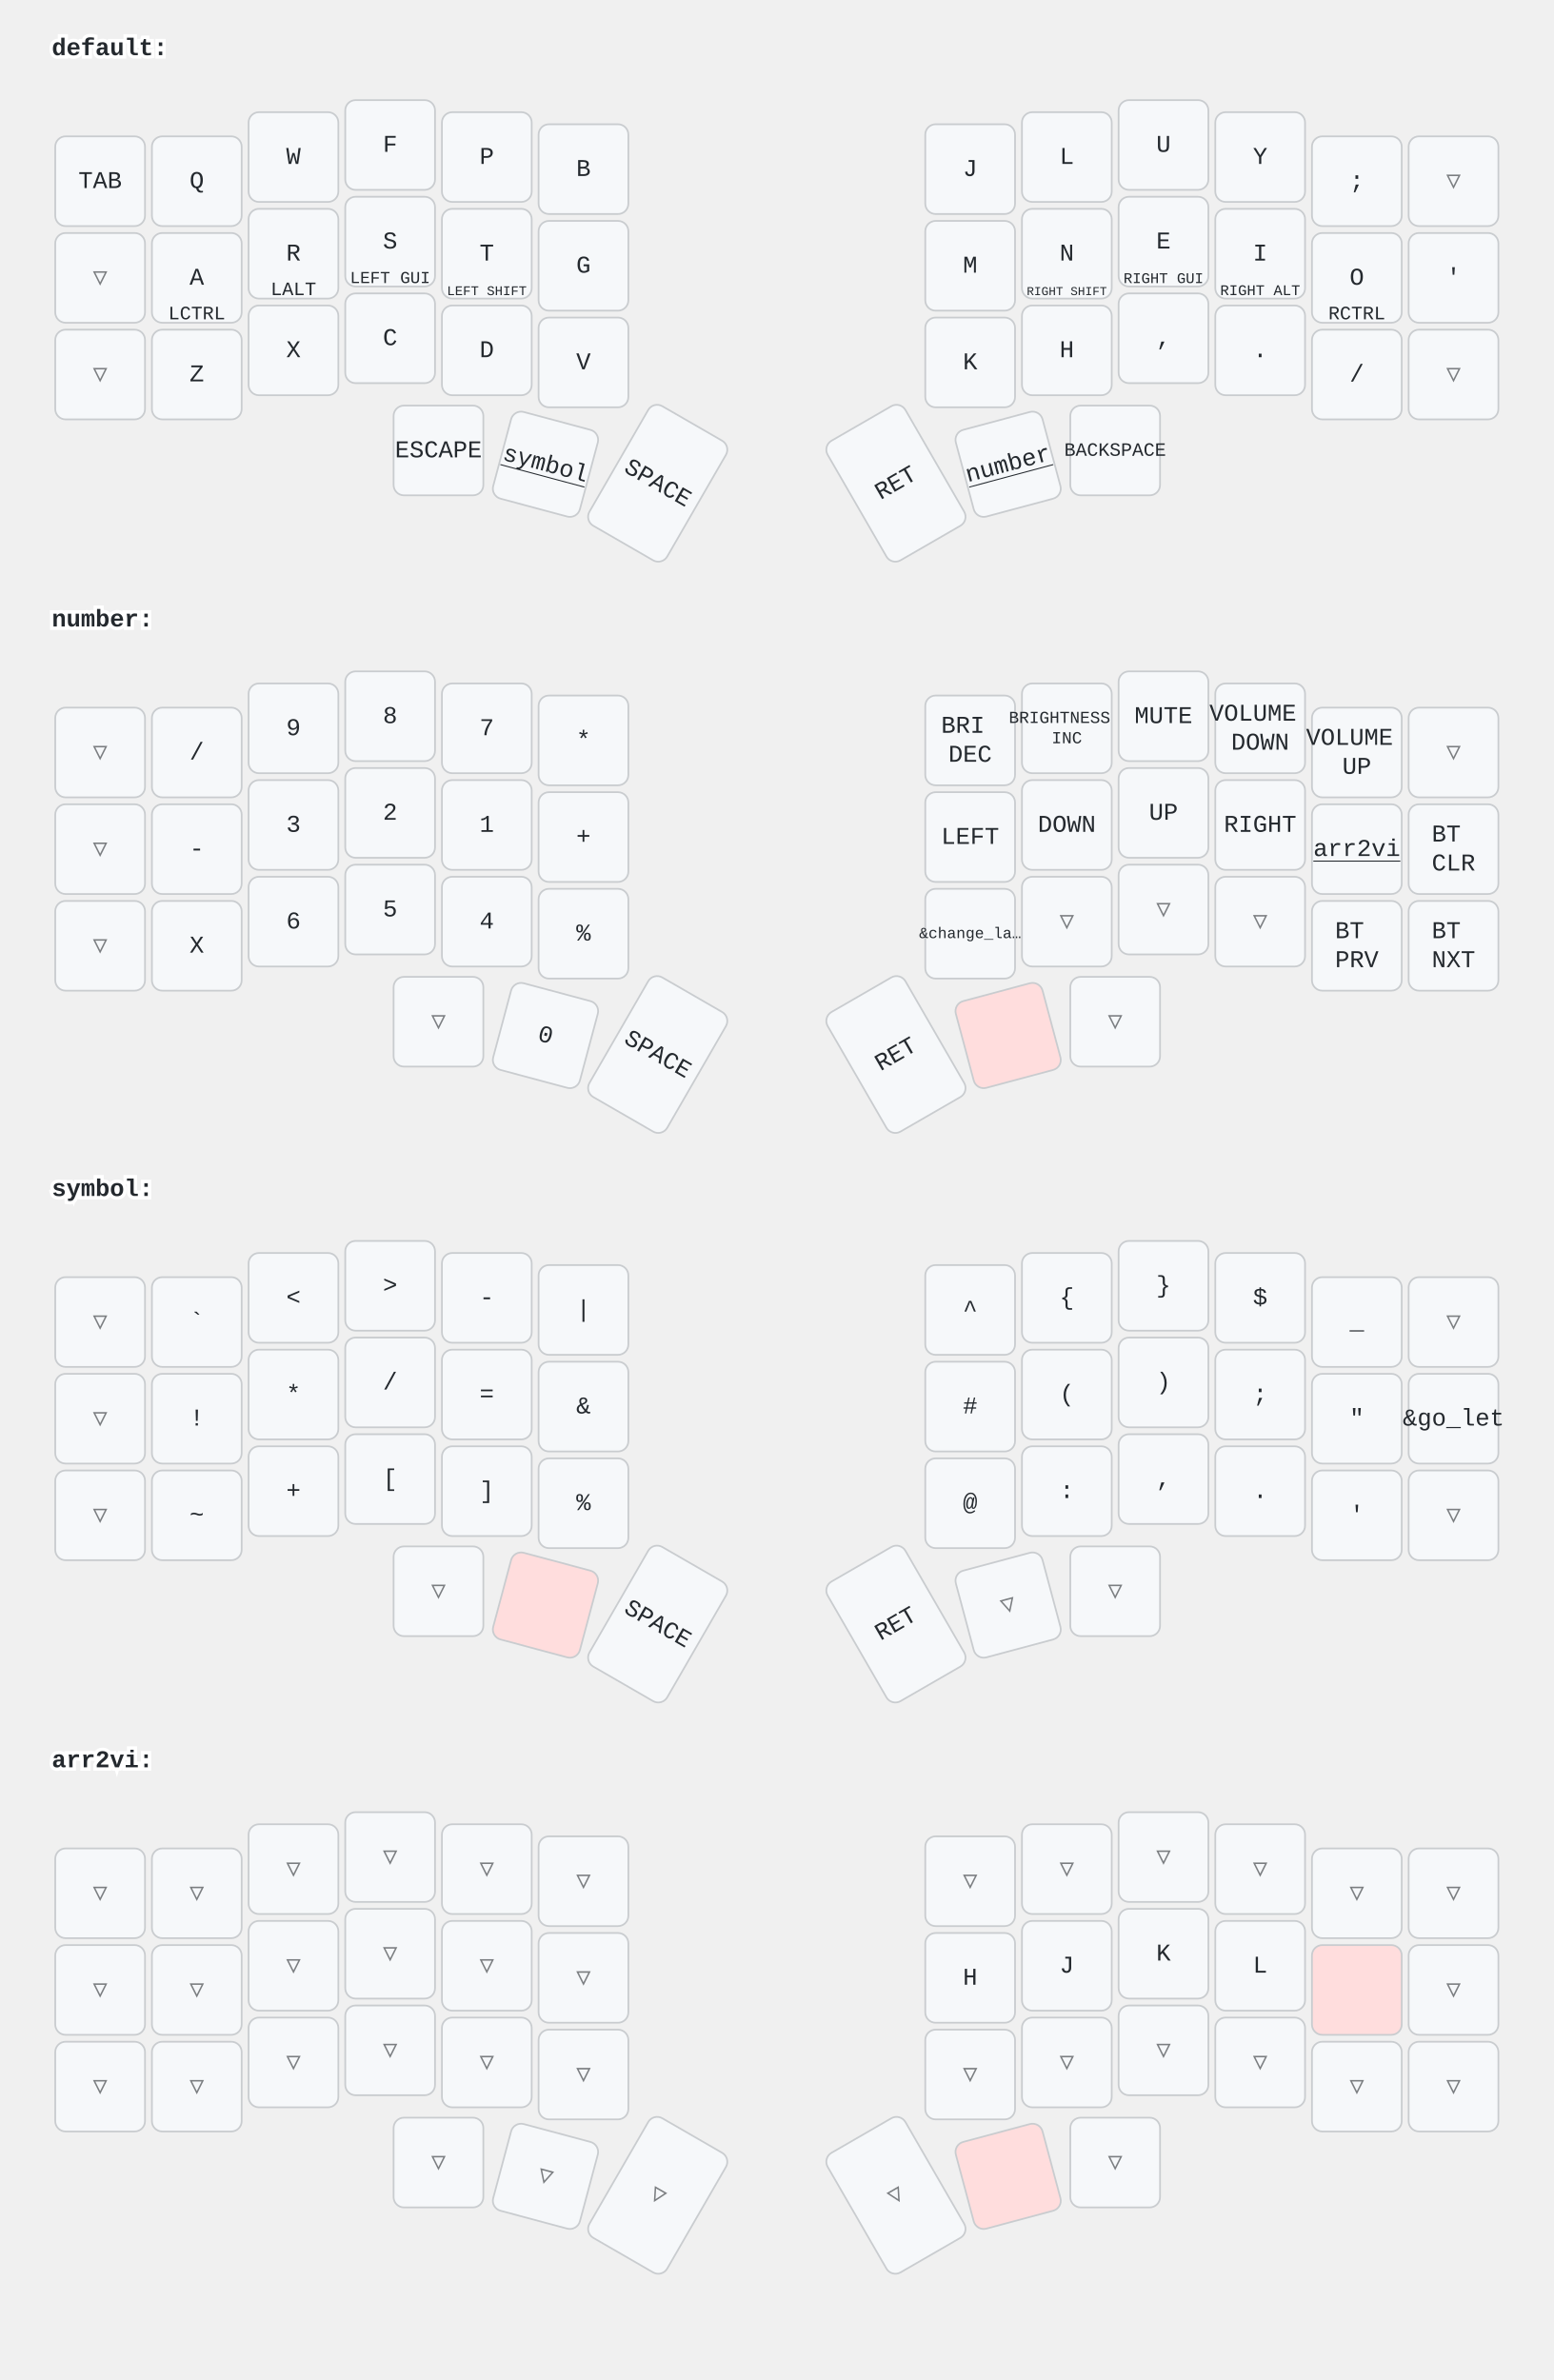
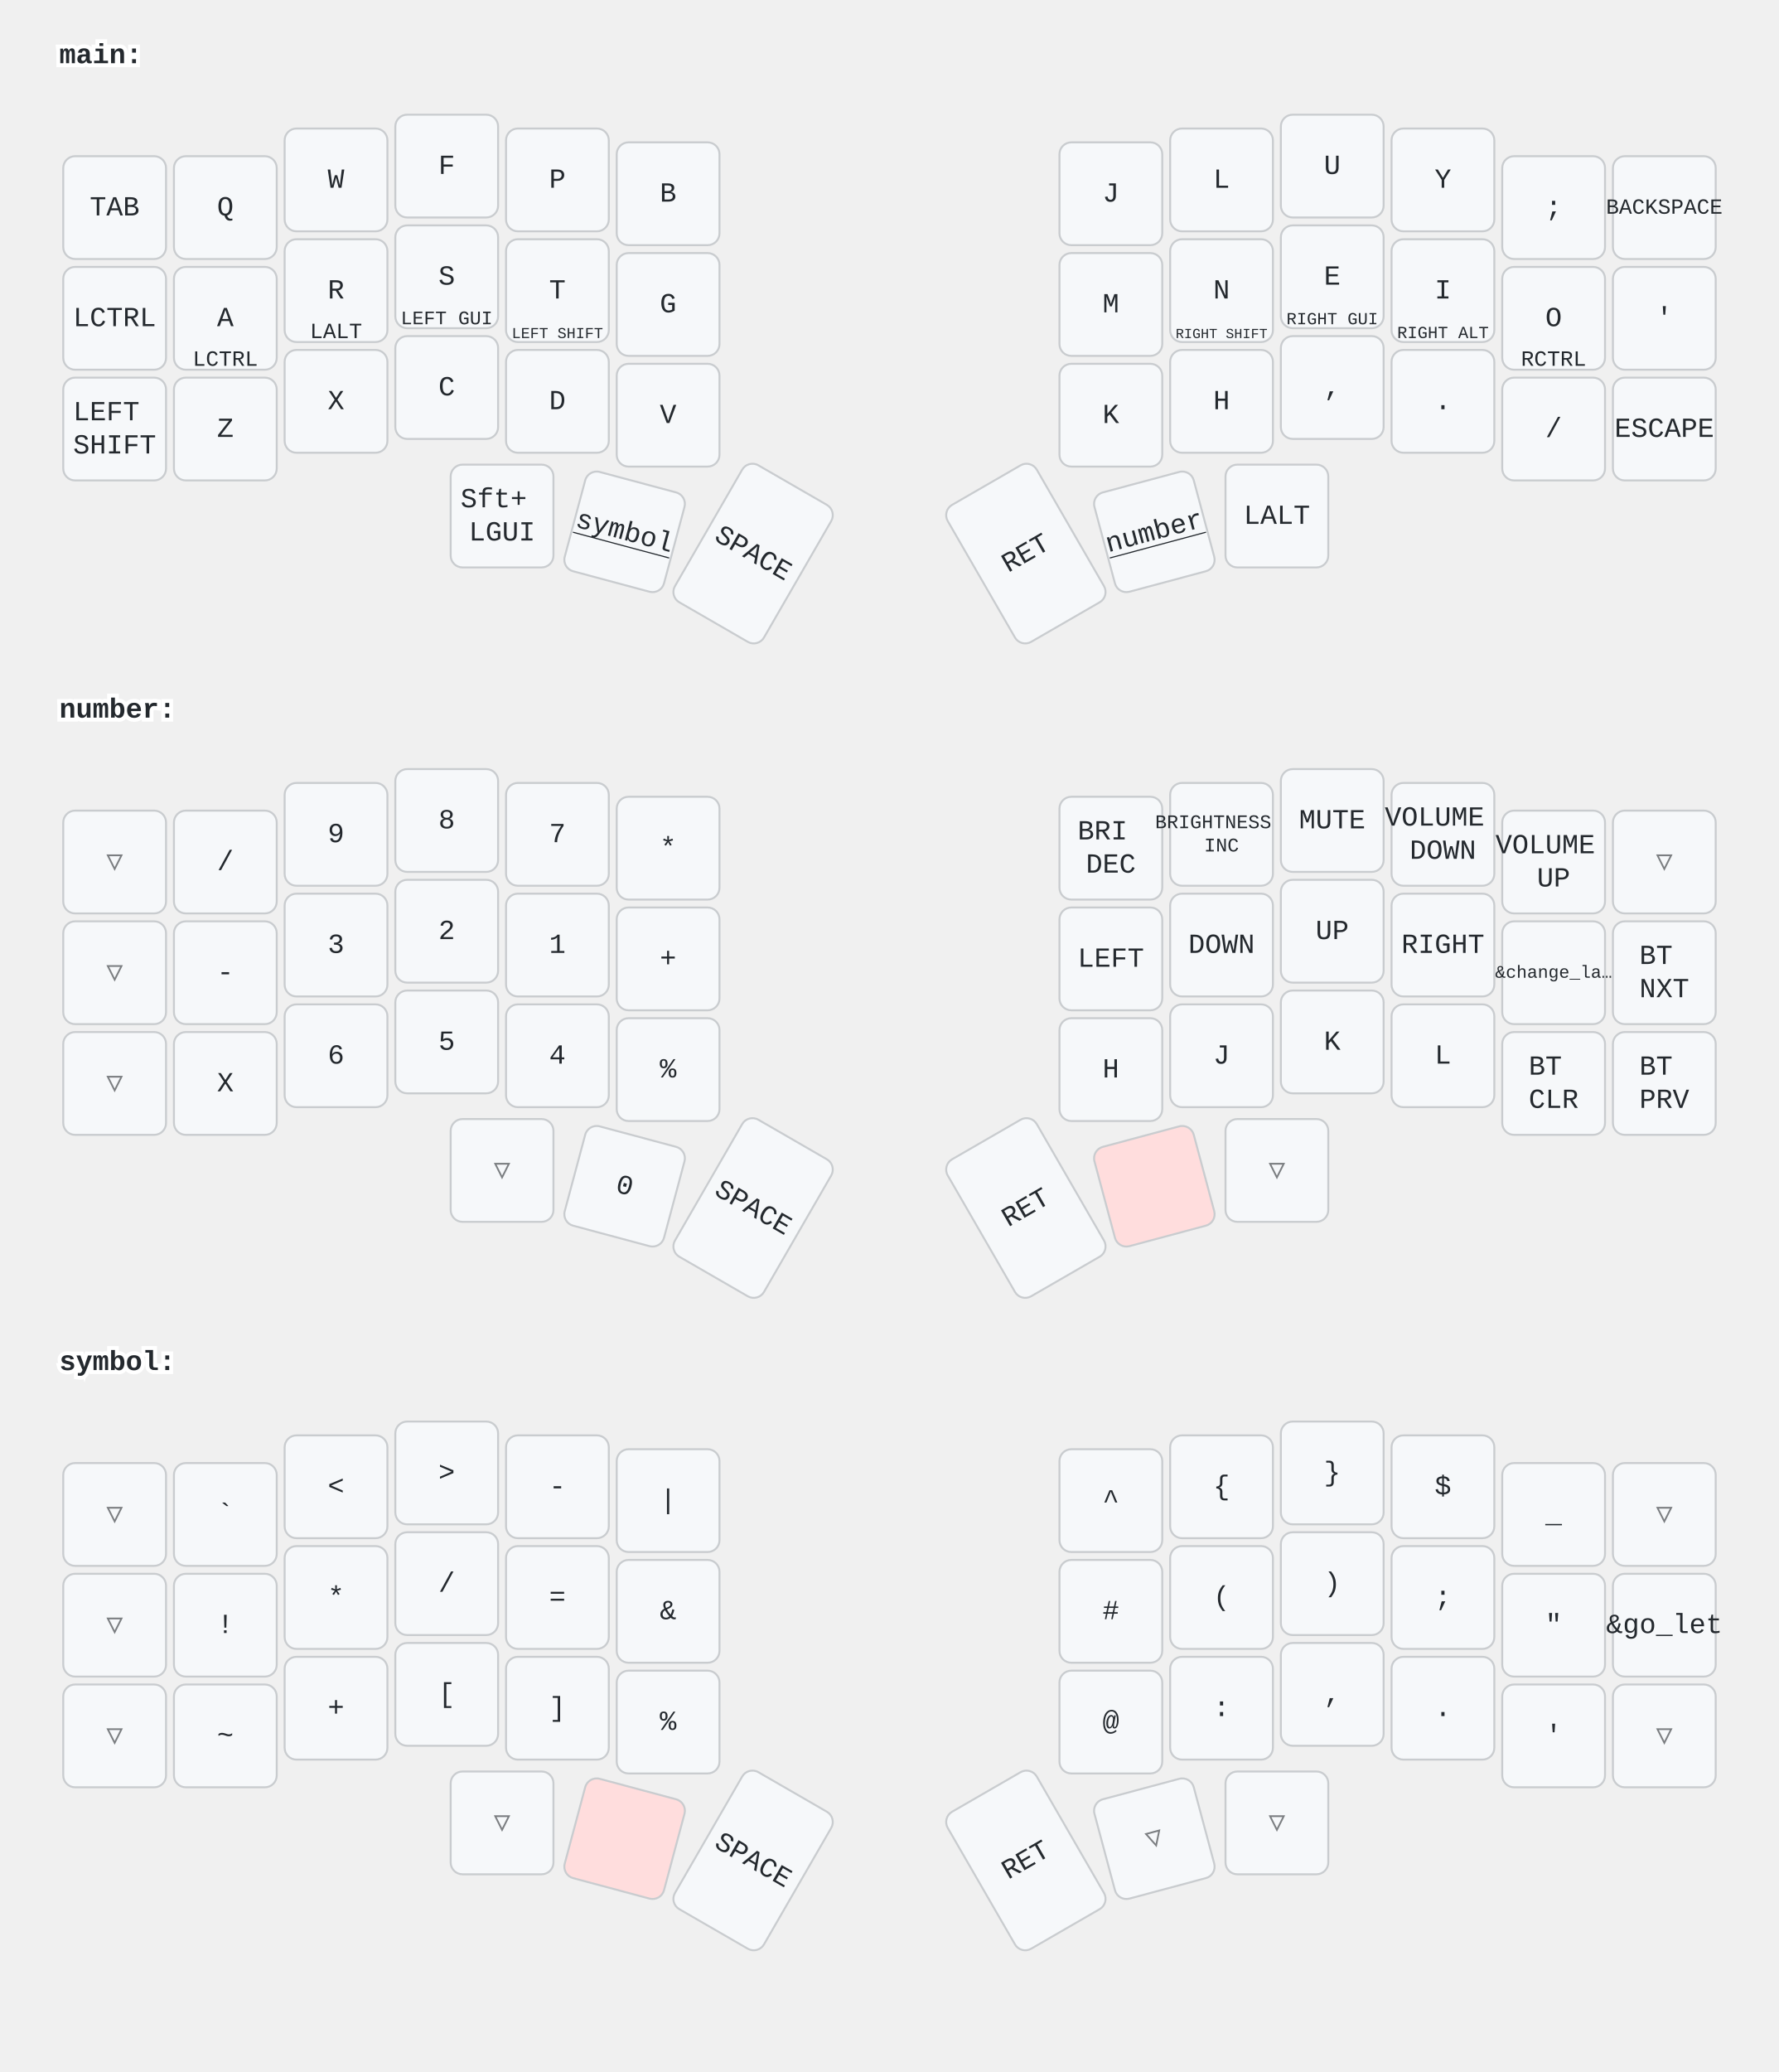
- <svg xmlns="http://www.w3.org/2000/svg" width="900" height="1379" viewBox="0 0 900 1379" class="keymap">
+ <svg xmlns="http://www.w3.org/2000/svg" width="900" height="1048" viewBox="0 0 900 1048" class="keymap">
  <style>/* inherit to force styles through use tags */
svg path {
    fill: inherit;
}

/* font and background color specifications */
svg.keymap {
    font-family: SFMono-Regular,Consolas,Liberation Mono,Menlo,monospace;
    font-size: 14px;
    font-kerning: normal;
    text-rendering: optimizeLegibility;
    fill: #24292e;
}

/* default key styling */
rect.key {
    fill: #f6f8fa;
}

rect.key, rect.combo {
    stroke: #c9cccf;
    stroke-width: 1;
}

/* default key side styling, only used is draw_key_sides is set */
rect.side {
    filter: brightness(90%);
}

/* color accent for combo boxes */
rect.combo, rect.combo-separate {
    fill: #cdf;
}

/* color accent for held keys */
rect.held, rect.combo.held {
    fill: #fdd;
}

/* color accent for ghost (optional) keys */
rect.ghost, rect.combo.ghost {
    stroke-dasharray: 4, 4;
    stroke-width: 2;
}

text {
    text-anchor: middle;
    dominant-baseline: middle;
}

/* styling for layer labels */
text.label {
    font-weight: bold;
    text-anchor: start;
    stroke: white;
    stroke-width: 4;
    paint-order: stroke;
}

/* styling for optional footer */
text.footer {
    text-anchor: end;
    dominant-baseline: auto;
    stroke: white;
    stroke-width: 4;
    paint-order: stroke;
}

/* styling for combo tap, and key non-tap label text */
text.combo, text.hold, text.shifted, text.left, text.right {
    font-size: 11px;
}

text.hold {
    text-anchor: middle;
    dominant-baseline: auto;
}

text.shifted {
    text-anchor: middle;
    dominant-baseline: hanging;
}

text.left {
    text-anchor: start;
}

text.right {
    text-anchor: end;
}

text.layer-activator {
    text-decoration: underline;
}

/* styling for hold/shifted label text in combo box */
text.combo.hold, text.combo.shifted, text.combo.left, text.combo.right {
    font-size: 8px;
}

/* lighter symbol for transparent keys */
text.trans {
    fill: #7b7e81;
}

/* styling for combo dendrons */
path.combo {
    stroke-width: 1;
    stroke: gray;
    fill: none;
}

/* Start Tabler Icons Cleanup */
/* cannot use height/width with glyphs */
.icon-tabler &gt; path {
    fill: inherit;
    stroke: inherit;
    stroke-width: 2;
}
/* hide tabler's default box */
.icon-tabler &gt; path[stroke="none"][fill="none"] {
    visibility: hidden;
}
/* End Tabler Icons Cleanup */
</style>
-   <g transform="translate(30, 0)" class="layer-default">
-     <text x="0" y="28" class="label" id="default">default:</text>
+   <g transform="translate(30, 0)" class="layer-main">
+     <text x="0" y="28" class="label" id="main">main:</text>
    <g transform="translate(0, 56)">
      <g transform="translate(28, 49)" class="key keypos-0">
        <rect rx="6" ry="6" x="-26" y="-26" width="52" height="52" class="key" />
        <text x="0" y="0" class="key tap">TAB</text>
      </g>
      <g transform="translate(84, 49)" class="key keypos-1">
        <rect rx="6" ry="6" x="-26" y="-26" width="52" height="52" class="key" />
        <text x="0" y="0" class="key tap">Q</text>
      </g>
      <g transform="translate(140, 35)" class="key keypos-2">
        <rect rx="6" ry="6" x="-26" y="-26" width="52" height="52" class="key" />
        <text x="0" y="0" class="key tap">W</text>
      </g>
      <g transform="translate(196, 28)" class="key keypos-3">
        <rect rx="6" ry="6" x="-26" y="-26" width="52" height="52" class="key" />
        <text x="0" y="0" class="key tap">F</text>
      </g>
      <g transform="translate(252, 35)" class="key keypos-4">
        <rect rx="6" ry="6" x="-26" y="-26" width="52" height="52" class="key" />
        <text x="0" y="0" class="key tap">P</text>
      </g>
      <g transform="translate(308, 42)" class="key keypos-5">
        <rect rx="6" ry="6" x="-26" y="-26" width="52" height="52" class="key" />
        <text x="0" y="0" class="key tap">B</text>
      </g>
      <g transform="translate(532, 42)" class="key keypos-6">
        <rect rx="6" ry="6" x="-26" y="-26" width="52" height="52" class="key" />
        <text x="0" y="0" class="key tap">J</text>
      </g>
      <g transform="translate(588, 35)" class="key keypos-7">
        <rect rx="6" ry="6" x="-26" y="-26" width="52" height="52" class="key" />
        <text x="0" y="0" class="key tap">L</text>
      </g>
      <g transform="translate(644, 28)" class="key keypos-8">
        <rect rx="6" ry="6" x="-26" y="-26" width="52" height="52" class="key" />
        <text x="0" y="0" class="key tap">U</text>
      </g>
      <g transform="translate(700, 35)" class="key keypos-9">
        <rect rx="6" ry="6" x="-26" y="-26" width="52" height="52" class="key" />
        <text x="0" y="0" class="key tap">Y</text>
      </g>
      <g transform="translate(756, 49)" class="key keypos-10">
        <rect rx="6" ry="6" x="-26" y="-26" width="52" height="52" class="key" />
        <text x="0" y="0" class="key tap">;</text>
      </g>
-       <g transform="translate(812, 49)" class="key trans keypos-11">
-         <rect rx="6" ry="6" x="-26" y="-26" width="52" height="52" class="key trans" />
-         <text x="0" y="0" class="key trans tap">▽</text>
-       </g>
-       <g transform="translate(28, 105)" class="key trans keypos-12">
-         <rect rx="6" ry="6" x="-26" y="-26" width="52" height="52" class="key trans" />
-         <text x="0" y="0" class="key trans tap">▽</text>
+       <g transform="translate(812, 49)" class="key keypos-11">
+         <rect rx="6" ry="6" x="-26" y="-26" width="52" height="52" class="key" />
+         <text x="0" y="0" class="key tap">
+           <tspan style="font-size: 78%">BACKSPACE</tspan>
+         </text>
+       </g>
+       <g transform="translate(28, 105)" class="key keypos-12">
+         <rect rx="6" ry="6" x="-26" y="-26" width="52" height="52" class="key" />
+         <text x="0" y="0" class="key tap">LCTRL</text>
      </g>
      <g transform="translate(84, 105)" class="key keypos-13">
        <rect rx="6" ry="6" x="-26" y="-26" width="52" height="52" class="key" />
        <text x="0" y="0" class="key tap">A</text>
        <text x="0" y="24" class="key hold">LCTRL</text>
      </g>
      <g transform="translate(140, 91)" class="key keypos-14">
        <rect rx="6" ry="6" x="-26" y="-26" width="52" height="52" class="key" />
        <text x="0" y="0" class="key tap">R</text>
        <text x="0" y="24" class="key hold">LALT</text>
      </g>
      <g transform="translate(196, 84)" class="key keypos-15">
        <rect rx="6" ry="6" x="-26" y="-26" width="52" height="52" class="key" />
        <text x="0" y="0" class="key tap">S</text>
        <text x="0" y="24" class="key hold">
          <tspan style="font-size: 88%">LEFT GUI</tspan>
        </text>
      </g>
      <g transform="translate(252, 91)" class="key keypos-16">
        <rect rx="6" ry="6" x="-26" y="-26" width="52" height="52" class="key" />
        <text x="0" y="0" class="key tap">T</text>
        <text x="0" y="24" class="key hold">
          <tspan style="font-size: 70%">LEFT SHIFT</tspan>
        </text>
      </g>
      <g transform="translate(308, 98)" class="key keypos-17">
        <rect rx="6" ry="6" x="-26" y="-26" width="52" height="52" class="key" />
        <text x="0" y="0" class="key tap">G</text>
      </g>
      <g transform="translate(532, 98)" class="key keypos-18">
        <rect rx="6" ry="6" x="-26" y="-26" width="52" height="52" class="key" />
        <text x="0" y="0" class="key tap">M</text>
      </g>
      <g transform="translate(588, 91)" class="key keypos-19">
        <rect rx="6" ry="6" x="-26" y="-26" width="52" height="52" class="key" />
        <text x="0" y="0" class="key tap">N</text>
        <text x="0" y="24" class="key hold">
          <tspan style="font-size: 64%">RIGHT SHIFT</tspan>
        </text>
      </g>
      <g transform="translate(644, 84)" class="key keypos-20">
        <rect rx="6" ry="6" x="-26" y="-26" width="52" height="52" class="key" />
        <text x="0" y="0" class="key tap">E</text>
        <text x="0" y="24" class="key hold">
          <tspan style="font-size: 78%">RIGHT GUI</tspan>
        </text>
      </g>
      <g transform="translate(700, 91)" class="key keypos-21">
        <rect rx="6" ry="6" x="-26" y="-26" width="52" height="52" class="key" />
        <text x="0" y="0" class="key tap">I</text>
        <text x="0" y="24" class="key hold">
          <tspan style="font-size: 78%">RIGHT ALT</tspan>
        </text>
      </g>
      <g transform="translate(756, 105)" class="key keypos-22">
        <rect rx="6" ry="6" x="-26" y="-26" width="52" height="52" class="key" />
        <text x="0" y="0" class="key tap">O</text>
        <text x="0" y="24" class="key hold">RCTRL</text>
      </g>
      <g transform="translate(812, 105)" class="key keypos-23">
        <rect rx="6" ry="6" x="-26" y="-26" width="52" height="52" class="key" />
        <text x="0" y="0" class="key tap">'</text>
      </g>
-       <g transform="translate(28, 161)" class="key trans keypos-24">
-         <rect rx="6" ry="6" x="-26" y="-26" width="52" height="52" class="key trans" />
-         <text x="0" y="0" class="key trans tap">▽</text>
+       <g transform="translate(28, 161)" class="key keypos-24">
+         <rect rx="6" ry="6" x="-26" y="-26" width="52" height="52" class="key" />
+         <text x="0" y="0" class="key tap">
+           <tspan x="0" dy="-0.6em">LEFT</tspan>
+           <tspan x="0" dy="1.2em">SHIFT</tspan>
+         </text>
      </g>
      <g transform="translate(84, 161)" class="key keypos-25">
        <rect rx="6" ry="6" x="-26" y="-26" width="52" height="52" class="key" />
        <text x="0" y="0" class="key tap">Z</text>
      </g>
      <g transform="translate(140, 147)" class="key keypos-26">
        <rect rx="6" ry="6" x="-26" y="-26" width="52" height="52" class="key" />
        <text x="0" y="0" class="key tap">X</text>
      </g>
      <g transform="translate(196, 140)" class="key keypos-27">
        <rect rx="6" ry="6" x="-26" y="-26" width="52" height="52" class="key" />
        <text x="0" y="0" class="key tap">C</text>
      </g>
      <g transform="translate(252, 147)" class="key keypos-28">
        <rect rx="6" ry="6" x="-26" y="-26" width="52" height="52" class="key" />
        <text x="0" y="0" class="key tap">D</text>
      </g>
      <g transform="translate(308, 154)" class="key keypos-29">
        <rect rx="6" ry="6" x="-26" y="-26" width="52" height="52" class="key" />
        <text x="0" y="0" class="key tap">V</text>
      </g>
      <g transform="translate(532, 154)" class="key keypos-30">
        <rect rx="6" ry="6" x="-26" y="-26" width="52" height="52" class="key" />
        <text x="0" y="0" class="key tap">K</text>
      </g>
      <g transform="translate(588, 147)" class="key keypos-31">
        <rect rx="6" ry="6" x="-26" y="-26" width="52" height="52" class="key" />
        <text x="0" y="0" class="key tap">H</text>
      </g>
      <g transform="translate(644, 140)" class="key keypos-32">
        <rect rx="6" ry="6" x="-26" y="-26" width="52" height="52" class="key" />
        <text x="0" y="0" class="key tap">,</text>
      </g>
      <g transform="translate(700, 147)" class="key keypos-33">
        <rect rx="6" ry="6" x="-26" y="-26" width="52" height="52" class="key" />
        <text x="0" y="0" class="key tap">.</text>
      </g>
      <g transform="translate(756, 161)" class="key keypos-34">
        <rect rx="6" ry="6" x="-26" y="-26" width="52" height="52" class="key" />
        <text x="0" y="0" class="key tap">/</text>
      </g>
-       <g transform="translate(812, 161)" class="key trans keypos-35">
-         <rect rx="6" ry="6" x="-26" y="-26" width="52" height="52" class="key trans" />
-         <text x="0" y="0" class="key trans tap">▽</text>
+       <g transform="translate(812, 161)" class="key keypos-35">
+         <rect rx="6" ry="6" x="-26" y="-26" width="52" height="52" class="key" />
+         <text x="0" y="0" class="key tap">ESCAPE</text>
      </g>
      <g transform="translate(224, 205)" class="key keypos-36">
        <rect rx="6" ry="6" x="-26" y="-26" width="52" height="52" class="key" />
-         <text x="0" y="0" class="key tap">ESCAPE</text>
+         <text x="0" y="0" class="key tap">
+           <tspan x="0" dy="-0.6em">Sft+</tspan>
+           <tspan x="0" dy="1.2em">LGUI</tspan>
+         </text>
      </g>
      <g transform="translate(286, 213) rotate(15.0)" class="key keypos-37">
        <rect rx="6" ry="6" x="-26" y="-26" width="52" height="52" class="key" />
        <a href="#symbol">
          <text x="0" y="0" class="key tap layer-activator">symbol</text>
        </a>
      </g>
      <g transform="translate(351, 224) rotate(30.0)" class="key keypos-38">
        <rect rx="6" ry="6" x="-26" y="-40" width="52" height="80" class="key" />
        <text x="0" y="0" class="key tap">SPACE</text>
      </g>
      <g transform="translate(489, 224) rotate(-30.0)" class="key keypos-39">
        <rect rx="6" ry="6" x="-26" y="-40" width="52" height="80" class="key" />
        <text x="0" y="0" class="key tap">RET</text>
      </g>
      <g transform="translate(554, 213) rotate(-15.0)" class="key keypos-40">
        <rect rx="6" ry="6" x="-26" y="-26" width="52" height="52" class="key" />
        <a href="#number">
          <text x="0" y="0" class="key tap layer-activator">number</text>
        </a>
      </g>
      <g transform="translate(616, 205)" class="key keypos-41">
        <rect rx="6" ry="6" x="-26" y="-26" width="52" height="52" class="key" />
-         <text x="0" y="0" class="key tap">
-           <tspan style="font-size: 78%">BACKSPACE</tspan>
-         </text>
+         <text x="0" y="0" class="key tap">LALT</text>
      </g>
    </g>
  </g>
  <g transform="translate(30, 331)" class="layer-number">
    <text x="0" y="28" class="label" id="number">number:</text>
    <g transform="translate(0, 56)">
      <g transform="translate(28, 49)" class="key trans keypos-0">
        <rect rx="6" ry="6" x="-26" y="-26" width="52" height="52" class="key trans" />
        <text x="0" y="0" class="key trans tap">▽</text>
      </g>
      <g transform="translate(84, 49)" class="key keypos-1">
        <rect rx="6" ry="6" x="-26" y="-26" width="52" height="52" class="key" />
        <text x="0" y="0" class="key tap">/</text>
      </g>
      <g transform="translate(140, 35)" class="key keypos-2">
        <rect rx="6" ry="6" x="-26" y="-26" width="52" height="52" class="key" />
        <text x="0" y="0" class="key tap">9</text>
      </g>
      <g transform="translate(196, 28)" class="key keypos-3">
        <rect rx="6" ry="6" x="-26" y="-26" width="52" height="52" class="key" />
        <text x="0" y="0" class="key tap">8</text>
      </g>
      <g transform="translate(252, 35)" class="key keypos-4">
        <rect rx="6" ry="6" x="-26" y="-26" width="52" height="52" class="key" />
        <text x="0" y="0" class="key tap">7</text>
      </g>
      <g transform="translate(308, 42)" class="key keypos-5">
        <rect rx="6" ry="6" x="-26" y="-26" width="52" height="52" class="key" />
        <text x="0" y="0" class="key tap">*</text>
      </g>
      <g transform="translate(532, 42)" class="key keypos-6">
        <rect rx="6" ry="6" x="-26" y="-26" width="52" height="52" class="key" />
        <text x="0" y="0" class="key tap">
          <tspan x="0" dy="-0.6em">BRI</tspan>
          <tspan x="0" dy="1.2em">DEC</tspan>
        </text>
      </g>
      <g transform="translate(588, 35)" class="key keypos-7">
        <rect rx="6" ry="6" x="-26" y="-26" width="52" height="52" class="key" />
        <text x="0" y="0" class="key tap">
          <tspan x="0" dy="-0.6em" style="font-size: 70%">BRIGHTNESS</tspan>
          <tspan x="0" dy="1.2em" style="font-size: 70%">INC</tspan>
        </text>
      </g>
      <g transform="translate(644, 28)" class="key keypos-8">
        <rect rx="6" ry="6" x="-26" y="-26" width="52" height="52" class="key" />
        <text x="0" y="0" class="key tap">MUTE</text>
      </g>
      <g transform="translate(700, 35)" class="key keypos-9">
        <rect rx="6" ry="6" x="-26" y="-26" width="52" height="52" class="key" />
        <text x="0" y="0" class="key tap">
          <tspan x="0" dy="-0.6em">VOLUME</tspan>
          <tspan x="0" dy="1.2em">DOWN</tspan>
        </text>
      </g>
      <g transform="translate(756, 49)" class="key keypos-10">
        <rect rx="6" ry="6" x="-26" y="-26" width="52" height="52" class="key" />
        <text x="0" y="0" class="key tap">
          <tspan x="0" dy="-0.6em">VOLUME</tspan>
          <tspan x="0" dy="1.2em">UP</tspan>
        </text>
      </g>
      <g transform="translate(812, 49)" class="key trans keypos-11">
        <rect rx="6" ry="6" x="-26" y="-26" width="52" height="52" class="key trans" />
        <text x="0" y="0" class="key trans tap">▽</text>
      </g>
      <g transform="translate(28, 105)" class="key trans keypos-12">
        <rect rx="6" ry="6" x="-26" y="-26" width="52" height="52" class="key trans" />
        <text x="0" y="0" class="key trans tap">▽</text>
      </g>
      <g transform="translate(84, 105)" class="key keypos-13">
        <rect rx="6" ry="6" x="-26" y="-26" width="52" height="52" class="key" />
        <text x="0" y="0" class="key tap">-</text>
      </g>
      <g transform="translate(140, 91)" class="key keypos-14">
        <rect rx="6" ry="6" x="-26" y="-26" width="52" height="52" class="key" />
        <text x="0" y="0" class="key tap">3</text>
      </g>
      <g transform="translate(196, 84)" class="key keypos-15">
        <rect rx="6" ry="6" x="-26" y="-26" width="52" height="52" class="key" />
        <text x="0" y="0" class="key tap">2</text>
      </g>
      <g transform="translate(252, 91)" class="key keypos-16">
        <rect rx="6" ry="6" x="-26" y="-26" width="52" height="52" class="key" />
        <text x="0" y="0" class="key tap">1</text>
      </g>
      <g transform="translate(308, 98)" class="key keypos-17">
        <rect rx="6" ry="6" x="-26" y="-26" width="52" height="52" class="key" />
        <text x="0" y="0" class="key tap">+</text>
      </g>
      <g transform="translate(532, 98)" class="key keypos-18">
        <rect rx="6" ry="6" x="-26" y="-26" width="52" height="52" class="key" />
        <text x="0" y="0" class="key tap">LEFT</text>
      </g>
      <g transform="translate(588, 91)" class="key keypos-19">
        <rect rx="6" ry="6" x="-26" y="-26" width="52" height="52" class="key" />
        <text x="0" y="0" class="key tap">DOWN</text>
      </g>
      <g transform="translate(644, 84)" class="key keypos-20">
        <rect rx="6" ry="6" x="-26" y="-26" width="52" height="52" class="key" />
        <text x="0" y="0" class="key tap">UP</text>
      </g>
      <g transform="translate(700, 91)" class="key keypos-21">
        <rect rx="6" ry="6" x="-26" y="-26" width="52" height="52" class="key" />
        <text x="0" y="0" class="key tap">RIGHT</text>
      </g>
      <g transform="translate(756, 105)" class="key keypos-22">
        <rect rx="6" ry="6" x="-26" y="-26" width="52" height="52" class="key" />
-         <a href="#arr2vi">
-           <text x="0" y="0" class="key tap layer-activator">arr2vi</text>
-         </a>
+         <text x="0" y="0" class="key tap">
+           <tspan style="font-size: 64%">&amp;change_la…</tspan>
+         </text>
      </g>
      <g transform="translate(812, 105)" class="key keypos-23">
+         <rect rx="6" ry="6" x="-26" y="-26" width="52" height="52" class="key" />
+         <text x="0" y="0" class="key tap">
+           <tspan x="0" dy="-0.6em">BT</tspan>
+           <tspan x="0" dy="1.2em">NXT</tspan>
+         </text>
+       </g>
+       <g transform="translate(28, 161)" class="key trans keypos-24">
+         <rect rx="6" ry="6" x="-26" y="-26" width="52" height="52" class="key trans" />
+         <text x="0" y="0" class="key trans tap">▽</text>
+       </g>
+       <g transform="translate(84, 161)" class="key keypos-25">
+         <rect rx="6" ry="6" x="-26" y="-26" width="52" height="52" class="key" />
+         <text x="0" y="0" class="key tap">X</text>
+       </g>
+       <g transform="translate(140, 147)" class="key keypos-26">
+         <rect rx="6" ry="6" x="-26" y="-26" width="52" height="52" class="key" />
+         <text x="0" y="0" class="key tap">6</text>
+       </g>
+       <g transform="translate(196, 140)" class="key keypos-27">
+         <rect rx="6" ry="6" x="-26" y="-26" width="52" height="52" class="key" />
+         <text x="0" y="0" class="key tap">5</text>
+       </g>
+       <g transform="translate(252, 147)" class="key keypos-28">
+         <rect rx="6" ry="6" x="-26" y="-26" width="52" height="52" class="key" />
+         <text x="0" y="0" class="key tap">4</text>
+       </g>
+       <g transform="translate(308, 154)" class="key keypos-29">
+         <rect rx="6" ry="6" x="-26" y="-26" width="52" height="52" class="key" />
+         <text x="0" y="0" class="key tap">%</text>
+       </g>
+       <g transform="translate(532, 154)" class="key keypos-30">
+         <rect rx="6" ry="6" x="-26" y="-26" width="52" height="52" class="key" />
+         <text x="0" y="0" class="key tap">H</text>
+       </g>
+       <g transform="translate(588, 147)" class="key keypos-31">
+         <rect rx="6" ry="6" x="-26" y="-26" width="52" height="52" class="key" />
+         <text x="0" y="0" class="key tap">J</text>
+       </g>
+       <g transform="translate(644, 140)" class="key keypos-32">
+         <rect rx="6" ry="6" x="-26" y="-26" width="52" height="52" class="key" />
+         <text x="0" y="0" class="key tap">K</text>
+       </g>
+       <g transform="translate(700, 147)" class="key keypos-33">
+         <rect rx="6" ry="6" x="-26" y="-26" width="52" height="52" class="key" />
+         <text x="0" y="0" class="key tap">L</text>
+       </g>
+       <g transform="translate(756, 161)" class="key keypos-34">
        <rect rx="6" ry="6" x="-26" y="-26" width="52" height="52" class="key" />
        <text x="0" y="0" class="key tap">
          <tspan x="0" dy="-0.6em">BT</tspan>
          <tspan x="0" dy="1.2em">CLR</tspan>
        </text>
      </g>
-       <g transform="translate(28, 161)" class="key trans keypos-24">
-         <rect rx="6" ry="6" x="-26" y="-26" width="52" height="52" class="key trans" />
-         <text x="0" y="0" class="key trans tap">▽</text>
-       </g>
-       <g transform="translate(84, 161)" class="key keypos-25">
-         <rect rx="6" ry="6" x="-26" y="-26" width="52" height="52" class="key" />
-         <text x="0" y="0" class="key tap">X</text>
-       </g>
-       <g transform="translate(140, 147)" class="key keypos-26">
-         <rect rx="6" ry="6" x="-26" y="-26" width="52" height="52" class="key" />
-         <text x="0" y="0" class="key tap">6</text>
-       </g>
-       <g transform="translate(196, 140)" class="key keypos-27">
-         <rect rx="6" ry="6" x="-26" y="-26" width="52" height="52" class="key" />
-         <text x="0" y="0" class="key tap">5</text>
-       </g>
-       <g transform="translate(252, 147)" class="key keypos-28">
-         <rect rx="6" ry="6" x="-26" y="-26" width="52" height="52" class="key" />
-         <text x="0" y="0" class="key tap">4</text>
-       </g>
-       <g transform="translate(308, 154)" class="key keypos-29">
-         <rect rx="6" ry="6" x="-26" y="-26" width="52" height="52" class="key" />
-         <text x="0" y="0" class="key tap">%</text>
-       </g>
-       <g transform="translate(532, 154)" class="key keypos-30">
-         <rect rx="6" ry="6" x="-26" y="-26" width="52" height="52" class="key" />
-         <text x="0" y="0" class="key tap">
-           <tspan style="font-size: 64%">&amp;change_la…</tspan>
-         </text>
-       </g>
-       <g transform="translate(588, 147)" class="key trans keypos-31">
-         <rect rx="6" ry="6" x="-26" y="-26" width="52" height="52" class="key trans" />
-         <text x="0" y="0" class="key trans tap">▽</text>
-       </g>
-       <g transform="translate(644, 140)" class="key trans keypos-32">
-         <rect rx="6" ry="6" x="-26" y="-26" width="52" height="52" class="key trans" />
-         <text x="0" y="0" class="key trans tap">▽</text>
-       </g>
-       <g transform="translate(700, 147)" class="key trans keypos-33">
-         <rect rx="6" ry="6" x="-26" y="-26" width="52" height="52" class="key trans" />
-         <text x="0" y="0" class="key trans tap">▽</text>
-       </g>
-       <g transform="translate(756, 161)" class="key keypos-34">
+       <g transform="translate(812, 161)" class="key keypos-35">
        <rect rx="6" ry="6" x="-26" y="-26" width="52" height="52" class="key" />
        <text x="0" y="0" class="key tap">
          <tspan x="0" dy="-0.6em">BT</tspan>
          <tspan x="0" dy="1.2em">PRV</tspan>
-         </text>
-       </g>
-       <g transform="translate(812, 161)" class="key keypos-35">
-         <rect rx="6" ry="6" x="-26" y="-26" width="52" height="52" class="key" />
-         <text x="0" y="0" class="key tap">
-           <tspan x="0" dy="-0.6em">BT</tspan>
-           <tspan x="0" dy="1.2em">NXT</tspan>
        </text>
      </g>
      <g transform="translate(224, 205)" class="key trans keypos-36">
        <rect rx="6" ry="6" x="-26" y="-26" width="52" height="52" class="key trans" />
        <text x="0" y="0" class="key trans tap">▽</text>
      </g>
      <g transform="translate(286, 213) rotate(15.0)" class="key keypos-37">
        <rect rx="6" ry="6" x="-26" y="-26" width="52" height="52" class="key" />
        <text x="0" y="0" class="key tap">0</text>
      </g>
      <g transform="translate(351, 224) rotate(30.0)" class="key keypos-38">
        <rect rx="6" ry="6" x="-26" y="-40" width="52" height="80" class="key" />
        <text x="0" y="0" class="key tap">SPACE</text>
      </g>
      <g transform="translate(489, 224) rotate(-30.0)" class="key keypos-39">
        <rect rx="6" ry="6" x="-26" y="-40" width="52" height="80" class="key" />
        <text x="0" y="0" class="key tap">RET</text>
      </g>
      <g transform="translate(554, 213) rotate(-15.0)" class="key held keypos-40">
        <rect rx="6" ry="6" x="-26" y="-26" width="52" height="52" class="key held" />
      </g>
      <g transform="translate(616, 205)" class="key trans keypos-41">
        <rect rx="6" ry="6" x="-26" y="-26" width="52" height="52" class="key trans" />
        <text x="0" y="0" class="key trans tap">▽</text>
      </g>
    </g>
  </g>
  <g transform="translate(30, 661)" class="layer-symbol">
    <text x="0" y="28" class="label" id="symbol">symbol:</text>
    <g transform="translate(0, 56)">
      <g transform="translate(28, 49)" class="key trans keypos-0">
        <rect rx="6" ry="6" x="-26" y="-26" width="52" height="52" class="key trans" />
        <text x="0" y="0" class="key trans tap">▽</text>
      </g>
      <g transform="translate(84, 49)" class="key keypos-1">
        <rect rx="6" ry="6" x="-26" y="-26" width="52" height="52" class="key" />
        <text x="0" y="0" class="key tap">`</text>
      </g>
      <g transform="translate(140, 35)" class="key keypos-2">
        <rect rx="6" ry="6" x="-26" y="-26" width="52" height="52" class="key" />
        <text x="0" y="0" class="key tap">&lt;</text>
      </g>
      <g transform="translate(196, 28)" class="key keypos-3">
        <rect rx="6" ry="6" x="-26" y="-26" width="52" height="52" class="key" />
        <text x="0" y="0" class="key tap">&gt;</text>
      </g>
      <g transform="translate(252, 35)" class="key keypos-4">
        <rect rx="6" ry="6" x="-26" y="-26" width="52" height="52" class="key" />
        <text x="0" y="0" class="key tap">-</text>
      </g>
      <g transform="translate(308, 42)" class="key keypos-5">
        <rect rx="6" ry="6" x="-26" y="-26" width="52" height="52" class="key" />
        <text x="0" y="0" class="key tap">|</text>
      </g>
      <g transform="translate(532, 42)" class="key keypos-6">
        <rect rx="6" ry="6" x="-26" y="-26" width="52" height="52" class="key" />
        <text x="0" y="0" class="key tap">^</text>
      </g>
      <g transform="translate(588, 35)" class="key keypos-7">
        <rect rx="6" ry="6" x="-26" y="-26" width="52" height="52" class="key" />
        <text x="0" y="0" class="key tap">{</text>
      </g>
      <g transform="translate(644, 28)" class="key keypos-8">
        <rect rx="6" ry="6" x="-26" y="-26" width="52" height="52" class="key" />
        <text x="0" y="0" class="key tap">}</text>
      </g>
      <g transform="translate(700, 35)" class="key keypos-9">
        <rect rx="6" ry="6" x="-26" y="-26" width="52" height="52" class="key" />
        <text x="0" y="0" class="key tap">$</text>
      </g>
      <g transform="translate(756, 49)" class="key keypos-10">
        <rect rx="6" ry="6" x="-26" y="-26" width="52" height="52" class="key" />
        <text x="0" y="0" class="key tap">_</text>
      </g>
      <g transform="translate(812, 49)" class="key trans keypos-11">
        <rect rx="6" ry="6" x="-26" y="-26" width="52" height="52" class="key trans" />
        <text x="0" y="0" class="key trans tap">▽</text>
      </g>
      <g transform="translate(28, 105)" class="key trans keypos-12">
        <rect rx="6" ry="6" x="-26" y="-26" width="52" height="52" class="key trans" />
        <text x="0" y="0" class="key trans tap">▽</text>
      </g>
      <g transform="translate(84, 105)" class="key keypos-13">
        <rect rx="6" ry="6" x="-26" y="-26" width="52" height="52" class="key" />
        <text x="0" y="0" class="key tap">!</text>
      </g>
      <g transform="translate(140, 91)" class="key keypos-14">
        <rect rx="6" ry="6" x="-26" y="-26" width="52" height="52" class="key" />
        <text x="0" y="0" class="key tap">*</text>
      </g>
      <g transform="translate(196, 84)" class="key keypos-15">
        <rect rx="6" ry="6" x="-26" y="-26" width="52" height="52" class="key" />
        <text x="0" y="0" class="key tap">/</text>
      </g>
      <g transform="translate(252, 91)" class="key keypos-16">
        <rect rx="6" ry="6" x="-26" y="-26" width="52" height="52" class="key" />
        <text x="0" y="0" class="key tap">=</text>
      </g>
      <g transform="translate(308, 98)" class="key keypos-17">
        <rect rx="6" ry="6" x="-26" y="-26" width="52" height="52" class="key" />
        <text x="0" y="0" class="key tap">&amp;</text>
      </g>
      <g transform="translate(532, 98)" class="key keypos-18">
        <rect rx="6" ry="6" x="-26" y="-26" width="52" height="52" class="key" />
        <text x="0" y="0" class="key tap">#</text>
      </g>
      <g transform="translate(588, 91)" class="key keypos-19">
        <rect rx="6" ry="6" x="-26" y="-26" width="52" height="52" class="key" />
        <text x="0" y="0" class="key tap">(</text>
      </g>
      <g transform="translate(644, 84)" class="key keypos-20">
        <rect rx="6" ry="6" x="-26" y="-26" width="52" height="52" class="key" />
        <text x="0" y="0" class="key tap">)</text>
      </g>
      <g transform="translate(700, 91)" class="key keypos-21">
        <rect rx="6" ry="6" x="-26" y="-26" width="52" height="52" class="key" />
        <text x="0" y="0" class="key tap">;</text>
      </g>
      <g transform="translate(756, 105)" class="key keypos-22">
        <rect rx="6" ry="6" x="-26" y="-26" width="52" height="52" class="key" />
        <text x="0" y="0" class="key tap">"</text>
      </g>
      <g transform="translate(812, 105)" class="key keypos-23">
        <rect rx="6" ry="6" x="-26" y="-26" width="52" height="52" class="key" />
        <text x="0" y="0" class="key tap">&amp;go_let</text>
      </g>
      <g transform="translate(28, 161)" class="key trans keypos-24">
        <rect rx="6" ry="6" x="-26" y="-26" width="52" height="52" class="key trans" />
        <text x="0" y="0" class="key trans tap">▽</text>
      </g>
      <g transform="translate(84, 161)" class="key keypos-25">
        <rect rx="6" ry="6" x="-26" y="-26" width="52" height="52" class="key" />
        <text x="0" y="0" class="key tap">~</text>
      </g>
      <g transform="translate(140, 147)" class="key keypos-26">
        <rect rx="6" ry="6" x="-26" y="-26" width="52" height="52" class="key" />
        <text x="0" y="0" class="key tap">+</text>
      </g>
      <g transform="translate(196, 140)" class="key keypos-27">
        <rect rx="6" ry="6" x="-26" y="-26" width="52" height="52" class="key" />
        <text x="0" y="0" class="key tap">[</text>
      </g>
      <g transform="translate(252, 147)" class="key keypos-28">
        <rect rx="6" ry="6" x="-26" y="-26" width="52" height="52" class="key" />
        <text x="0" y="0" class="key tap">]</text>
      </g>
      <g transform="translate(308, 154)" class="key keypos-29">
        <rect rx="6" ry="6" x="-26" y="-26" width="52" height="52" class="key" />
        <text x="0" y="0" class="key tap">%</text>
      </g>
      <g transform="translate(532, 154)" class="key keypos-30">
        <rect rx="6" ry="6" x="-26" y="-26" width="52" height="52" class="key" />
        <text x="0" y="0" class="key tap">@</text>
      </g>
      <g transform="translate(588, 147)" class="key keypos-31">
        <rect rx="6" ry="6" x="-26" y="-26" width="52" height="52" class="key" />
        <text x="0" y="0" class="key tap">:</text>
      </g>
      <g transform="translate(644, 140)" class="key keypos-32">
        <rect rx="6" ry="6" x="-26" y="-26" width="52" height="52" class="key" />
        <text x="0" y="0" class="key tap">,</text>
      </g>
      <g transform="translate(700, 147)" class="key keypos-33">
        <rect rx="6" ry="6" x="-26" y="-26" width="52" height="52" class="key" />
        <text x="0" y="0" class="key tap">.</text>
      </g>
      <g transform="translate(756, 161)" class="key keypos-34">
        <rect rx="6" ry="6" x="-26" y="-26" width="52" height="52" class="key" />
        <text x="0" y="0" class="key tap">'</text>
      </g>
      <g transform="translate(812, 161)" class="key trans keypos-35">
        <rect rx="6" ry="6" x="-26" y="-26" width="52" height="52" class="key trans" />
        <text x="0" y="0" class="key trans tap">▽</text>
      </g>
      <g transform="translate(224, 205)" class="key trans keypos-36">
        <rect rx="6" ry="6" x="-26" y="-26" width="52" height="52" class="key trans" />
        <text x="0" y="0" class="key trans tap">▽</text>
      </g>
      <g transform="translate(286, 213) rotate(15.0)" class="key held keypos-37">
        <rect rx="6" ry="6" x="-26" y="-26" width="52" height="52" class="key held" />
      </g>
      <g transform="translate(351, 224) rotate(30.0)" class="key keypos-38">
        <rect rx="6" ry="6" x="-26" y="-40" width="52" height="80" class="key" />
        <text x="0" y="0" class="key tap">SPACE</text>
      </g>
      <g transform="translate(489, 224) rotate(-30.0)" class="key keypos-39">
        <rect rx="6" ry="6" x="-26" y="-40" width="52" height="80" class="key" />
        <text x="0" y="0" class="key tap">RET</text>
      </g>
      <g transform="translate(554, 213) rotate(-15.0)" class="key trans keypos-40">
        <rect rx="6" ry="6" x="-26" y="-26" width="52" height="52" class="key trans" />
        <text x="0" y="0" class="key trans tap">▽</text>
      </g>
      <g transform="translate(616, 205)" class="key trans keypos-41">
        <rect rx="6" ry="6" x="-26" y="-26" width="52" height="52" class="key trans" />
        <text x="0" y="0" class="key trans tap">▽</text>
      </g>
    </g>
  </g>
-   <g transform="translate(30, 992)" class="layer-arr2vi">
-     <text x="0" y="28" class="label" id="arr2vi">arr2vi:</text>
-     <g transform="translate(0, 56)">
-       <g transform="translate(28, 49)" class="key trans keypos-0">
-         <rect rx="6" ry="6" x="-26" y="-26" width="52" height="52" class="key trans" />
-         <text x="0" y="0" class="key trans tap">▽</text>
-       </g>
-       <g transform="translate(84, 49)" class="key trans keypos-1">
-         <rect rx="6" ry="6" x="-26" y="-26" width="52" height="52" class="key trans" />
-         <text x="0" y="0" class="key trans tap">▽</text>
-       </g>
-       <g transform="translate(140, 35)" class="key trans keypos-2">
-         <rect rx="6" ry="6" x="-26" y="-26" width="52" height="52" class="key trans" />
-         <text x="0" y="0" class="key trans tap">▽</text>
-       </g>
-       <g transform="translate(196, 28)" class="key trans keypos-3">
-         <rect rx="6" ry="6" x="-26" y="-26" width="52" height="52" class="key trans" />
-         <text x="0" y="0" class="key trans tap">▽</text>
-       </g>
-       <g transform="translate(252, 35)" class="key trans keypos-4">
-         <rect rx="6" ry="6" x="-26" y="-26" width="52" height="52" class="key trans" />
-         <text x="0" y="0" class="key trans tap">▽</text>
-       </g>
-       <g transform="translate(308, 42)" class="key trans keypos-5">
-         <rect rx="6" ry="6" x="-26" y="-26" width="52" height="52" class="key trans" />
-         <text x="0" y="0" class="key trans tap">▽</text>
-       </g>
-       <g transform="translate(532, 42)" class="key trans keypos-6">
-         <rect rx="6" ry="6" x="-26" y="-26" width="52" height="52" class="key trans" />
-         <text x="0" y="0" class="key trans tap">▽</text>
-       </g>
-       <g transform="translate(588, 35)" class="key trans keypos-7">
-         <rect rx="6" ry="6" x="-26" y="-26" width="52" height="52" class="key trans" />
-         <text x="0" y="0" class="key trans tap">▽</text>
-       </g>
-       <g transform="translate(644, 28)" class="key trans keypos-8">
-         <rect rx="6" ry="6" x="-26" y="-26" width="52" height="52" class="key trans" />
-         <text x="0" y="0" class="key trans tap">▽</text>
-       </g>
-       <g transform="translate(700, 35)" class="key trans keypos-9">
-         <rect rx="6" ry="6" x="-26" y="-26" width="52" height="52" class="key trans" />
-         <text x="0" y="0" class="key trans tap">▽</text>
-       </g>
-       <g transform="translate(756, 49)" class="key trans keypos-10">
-         <rect rx="6" ry="6" x="-26" y="-26" width="52" height="52" class="key trans" />
-         <text x="0" y="0" class="key trans tap">▽</text>
-       </g>
-       <g transform="translate(812, 49)" class="key trans keypos-11">
-         <rect rx="6" ry="6" x="-26" y="-26" width="52" height="52" class="key trans" />
-         <text x="0" y="0" class="key trans tap">▽</text>
-       </g>
-       <g transform="translate(28, 105)" class="key trans keypos-12">
-         <rect rx="6" ry="6" x="-26" y="-26" width="52" height="52" class="key trans" />
-         <text x="0" y="0" class="key trans tap">▽</text>
-       </g>
-       <g transform="translate(84, 105)" class="key trans keypos-13">
-         <rect rx="6" ry="6" x="-26" y="-26" width="52" height="52" class="key trans" />
-         <text x="0" y="0" class="key trans tap">▽</text>
-       </g>
-       <g transform="translate(140, 91)" class="key trans keypos-14">
-         <rect rx="6" ry="6" x="-26" y="-26" width="52" height="52" class="key trans" />
-         <text x="0" y="0" class="key trans tap">▽</text>
-       </g>
-       <g transform="translate(196, 84)" class="key trans keypos-15">
-         <rect rx="6" ry="6" x="-26" y="-26" width="52" height="52" class="key trans" />
-         <text x="0" y="0" class="key trans tap">▽</text>
-       </g>
-       <g transform="translate(252, 91)" class="key trans keypos-16">
-         <rect rx="6" ry="6" x="-26" y="-26" width="52" height="52" class="key trans" />
-         <text x="0" y="0" class="key trans tap">▽</text>
-       </g>
-       <g transform="translate(308, 98)" class="key trans keypos-17">
-         <rect rx="6" ry="6" x="-26" y="-26" width="52" height="52" class="key trans" />
-         <text x="0" y="0" class="key trans tap">▽</text>
-       </g>
-       <g transform="translate(532, 98)" class="key keypos-18">
-         <rect rx="6" ry="6" x="-26" y="-26" width="52" height="52" class="key" />
-         <text x="0" y="0" class="key tap">H</text>
-       </g>
-       <g transform="translate(588, 91)" class="key keypos-19">
-         <rect rx="6" ry="6" x="-26" y="-26" width="52" height="52" class="key" />
-         <text x="0" y="0" class="key tap">J</text>
-       </g>
-       <g transform="translate(644, 84)" class="key keypos-20">
-         <rect rx="6" ry="6" x="-26" y="-26" width="52" height="52" class="key" />
-         <text x="0" y="0" class="key tap">K</text>
-       </g>
-       <g transform="translate(700, 91)" class="key keypos-21">
-         <rect rx="6" ry="6" x="-26" y="-26" width="52" height="52" class="key" />
-         <text x="0" y="0" class="key tap">L</text>
-       </g>
-       <g transform="translate(756, 105)" class="key held keypos-22">
-         <rect rx="6" ry="6" x="-26" y="-26" width="52" height="52" class="key held" />
-       </g>
-       <g transform="translate(812, 105)" class="key trans keypos-23">
-         <rect rx="6" ry="6" x="-26" y="-26" width="52" height="52" class="key trans" />
-         <text x="0" y="0" class="key trans tap">▽</text>
-       </g>
-       <g transform="translate(28, 161)" class="key trans keypos-24">
-         <rect rx="6" ry="6" x="-26" y="-26" width="52" height="52" class="key trans" />
-         <text x="0" y="0" class="key trans tap">▽</text>
-       </g>
-       <g transform="translate(84, 161)" class="key trans keypos-25">
-         <rect rx="6" ry="6" x="-26" y="-26" width="52" height="52" class="key trans" />
-         <text x="0" y="0" class="key trans tap">▽</text>
-       </g>
-       <g transform="translate(140, 147)" class="key trans keypos-26">
-         <rect rx="6" ry="6" x="-26" y="-26" width="52" height="52" class="key trans" />
-         <text x="0" y="0" class="key trans tap">▽</text>
-       </g>
-       <g transform="translate(196, 140)" class="key trans keypos-27">
-         <rect rx="6" ry="6" x="-26" y="-26" width="52" height="52" class="key trans" />
-         <text x="0" y="0" class="key trans tap">▽</text>
-       </g>
-       <g transform="translate(252, 147)" class="key trans keypos-28">
-         <rect rx="6" ry="6" x="-26" y="-26" width="52" height="52" class="key trans" />
-         <text x="0" y="0" class="key trans tap">▽</text>
-       </g>
-       <g transform="translate(308, 154)" class="key trans keypos-29">
-         <rect rx="6" ry="6" x="-26" y="-26" width="52" height="52" class="key trans" />
-         <text x="0" y="0" class="key trans tap">▽</text>
-       </g>
-       <g transform="translate(532, 154)" class="key trans keypos-30">
-         <rect rx="6" ry="6" x="-26" y="-26" width="52" height="52" class="key trans" />
-         <text x="0" y="0" class="key trans tap">▽</text>
-       </g>
-       <g transform="translate(588, 147)" class="key trans keypos-31">
-         <rect rx="6" ry="6" x="-26" y="-26" width="52" height="52" class="key trans" />
-         <text x="0" y="0" class="key trans tap">▽</text>
-       </g>
-       <g transform="translate(644, 140)" class="key trans keypos-32">
-         <rect rx="6" ry="6" x="-26" y="-26" width="52" height="52" class="key trans" />
-         <text x="0" y="0" class="key trans tap">▽</text>
-       </g>
-       <g transform="translate(700, 147)" class="key trans keypos-33">
-         <rect rx="6" ry="6" x="-26" y="-26" width="52" height="52" class="key trans" />
-         <text x="0" y="0" class="key trans tap">▽</text>
-       </g>
-       <g transform="translate(756, 161)" class="key trans keypos-34">
-         <rect rx="6" ry="6" x="-26" y="-26" width="52" height="52" class="key trans" />
-         <text x="0" y="0" class="key trans tap">▽</text>
-       </g>
-       <g transform="translate(812, 161)" class="key trans keypos-35">
-         <rect rx="6" ry="6" x="-26" y="-26" width="52" height="52" class="key trans" />
-         <text x="0" y="0" class="key trans tap">▽</text>
-       </g>
-       <g transform="translate(224, 205)" class="key trans keypos-36">
-         <rect rx="6" ry="6" x="-26" y="-26" width="52" height="52" class="key trans" />
-         <text x="0" y="0" class="key trans tap">▽</text>
-       </g>
-       <g transform="translate(286, 213) rotate(15.0)" class="key trans keypos-37">
-         <rect rx="6" ry="6" x="-26" y="-26" width="52" height="52" class="key trans" />
-         <text x="0" y="0" class="key trans tap">▽</text>
-       </g>
-       <g transform="translate(351, 224) rotate(30.0)" class="key trans keypos-38">
-         <rect rx="6" ry="6" x="-26" y="-40" width="52" height="80" class="key trans" />
-         <text x="0" y="0" class="key trans tap">▽</text>
-       </g>
-       <g transform="translate(489, 224) rotate(-30.0)" class="key trans keypos-39">
-         <rect rx="6" ry="6" x="-26" y="-40" width="52" height="80" class="key trans" />
-         <text x="0" y="0" class="key trans tap">▽</text>
-       </g>
-       <g transform="translate(554, 213) rotate(-15.0)" class="key held keypos-40">
-         <rect rx="6" ry="6" x="-26" y="-26" width="52" height="52" class="key held" />
-       </g>
-       <g transform="translate(616, 205)" class="key trans keypos-41">
-         <rect rx="6" ry="6" x="-26" y="-26" width="52" height="52" class="key trans" />
-         <text x="0" y="0" class="key trans tap">▽</text>
-       </g>
-     </g>
-   </g>
</svg>
